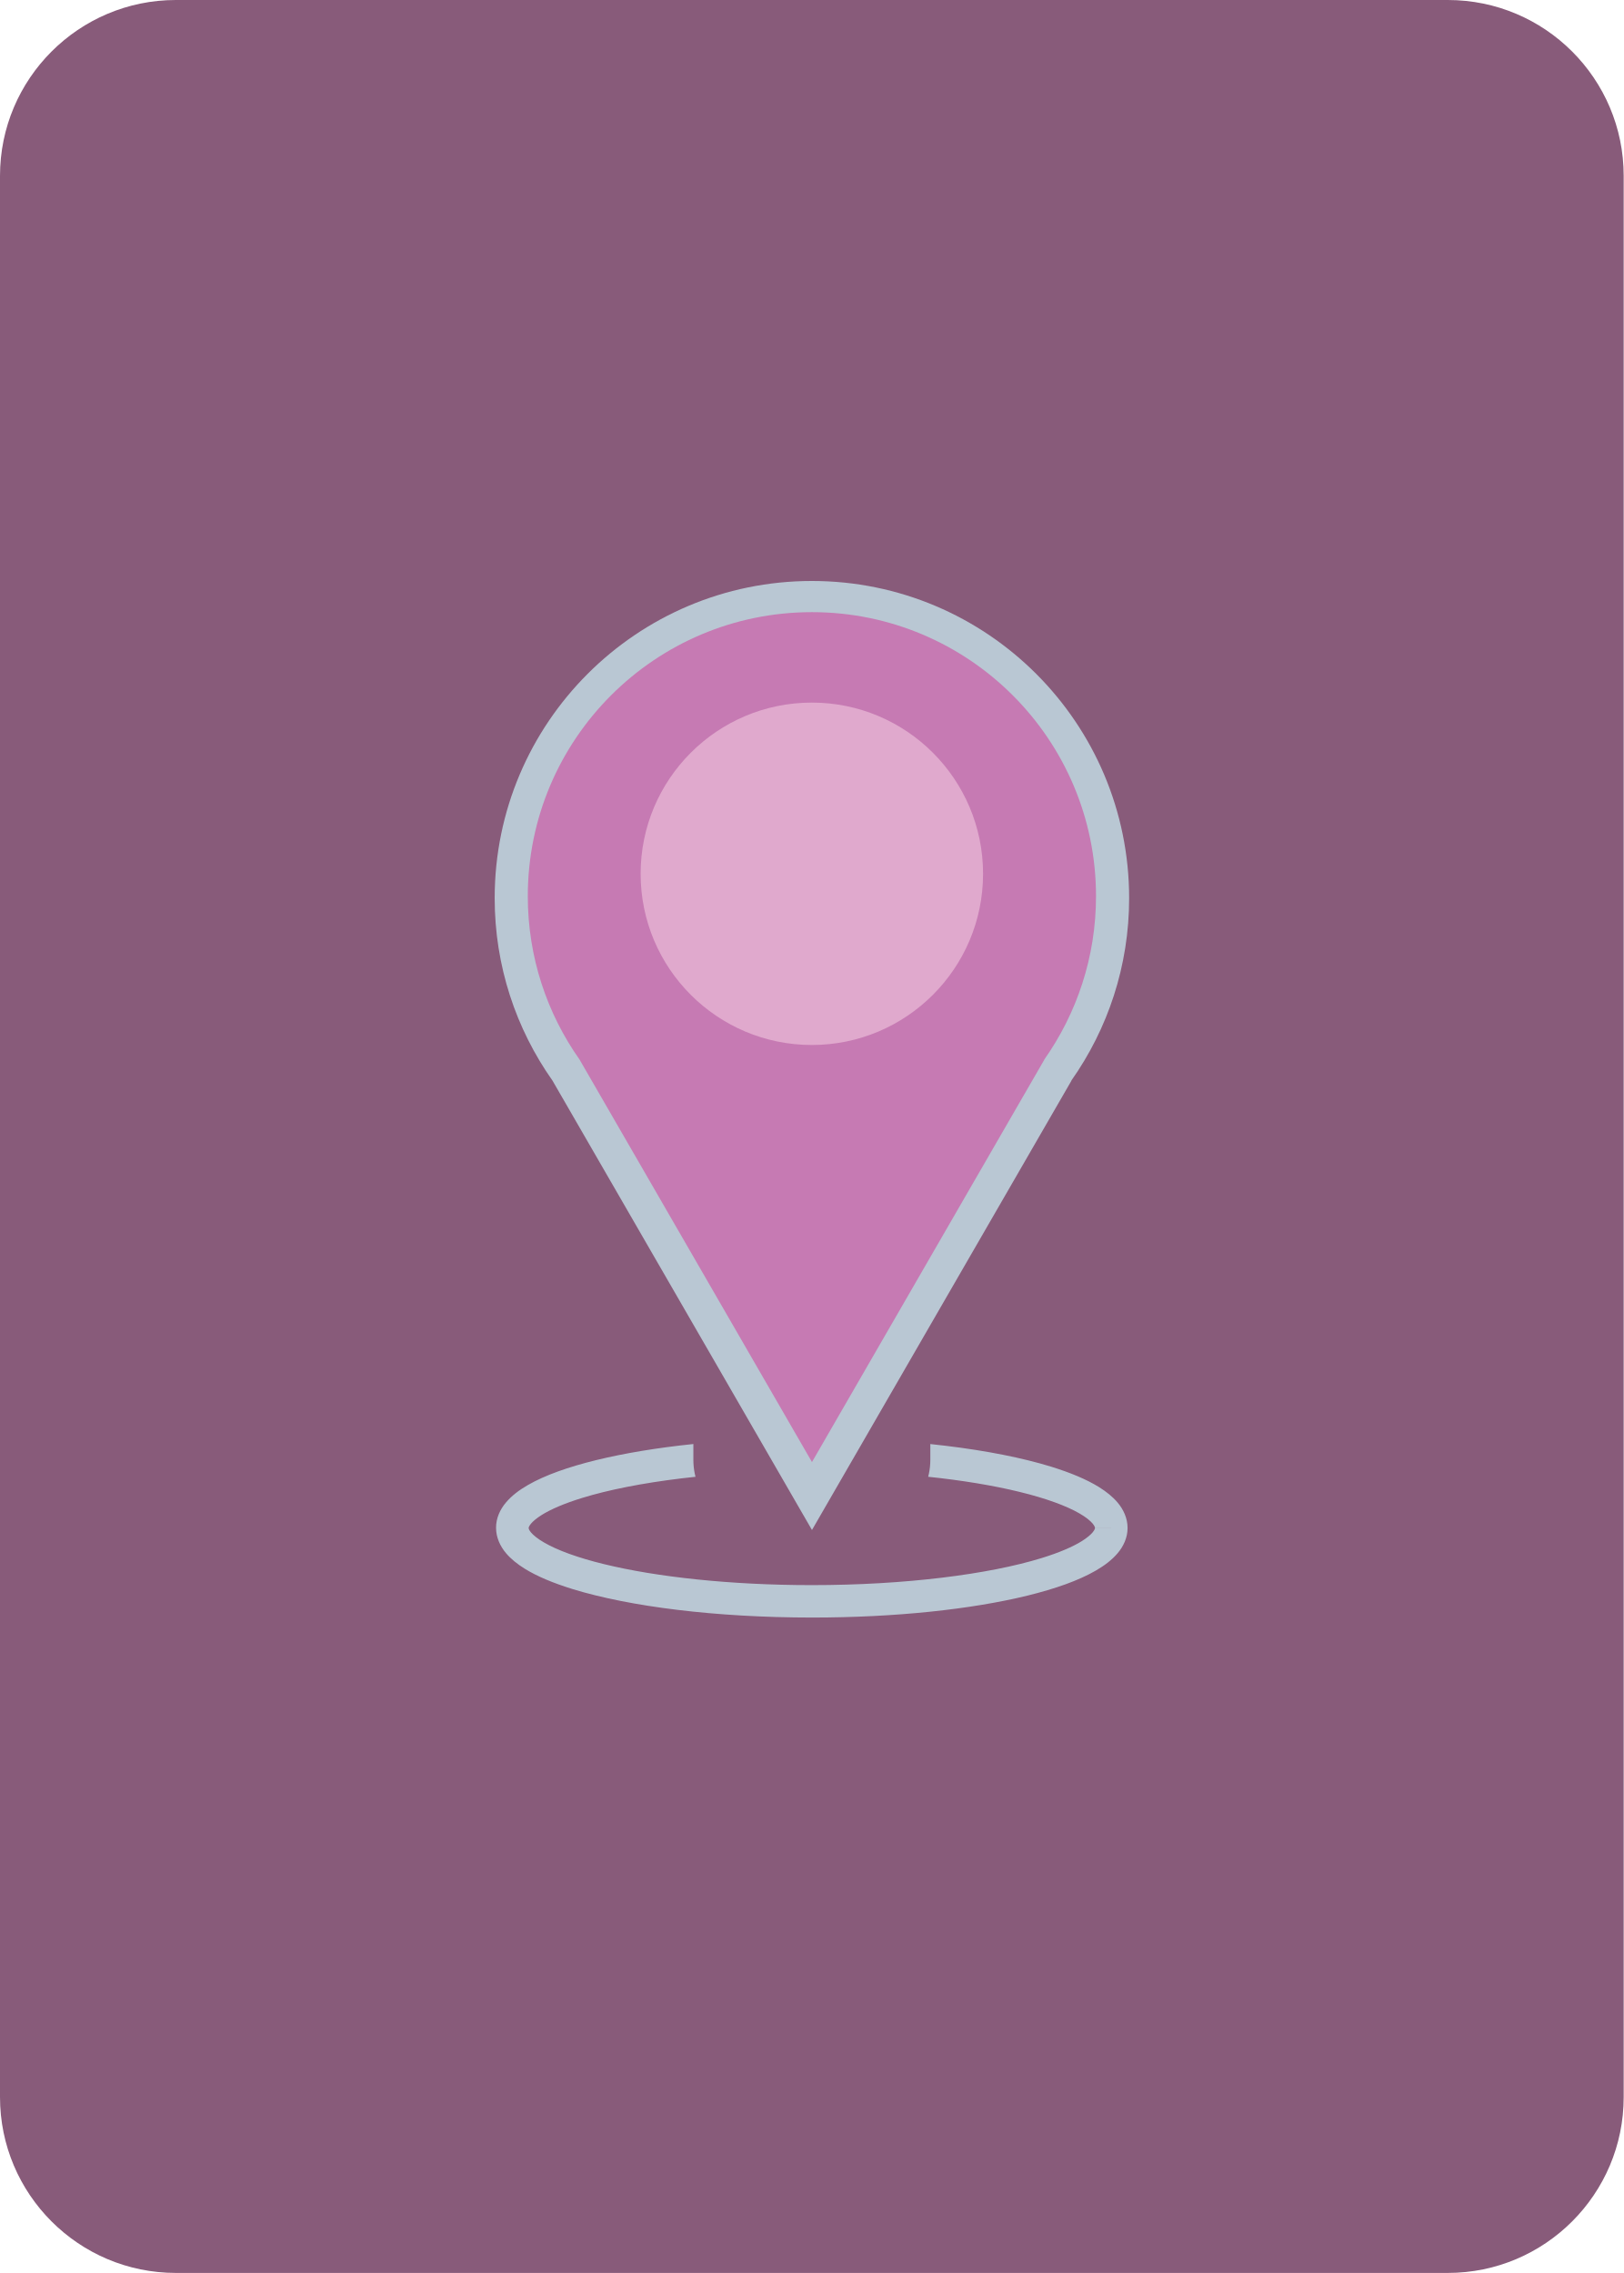
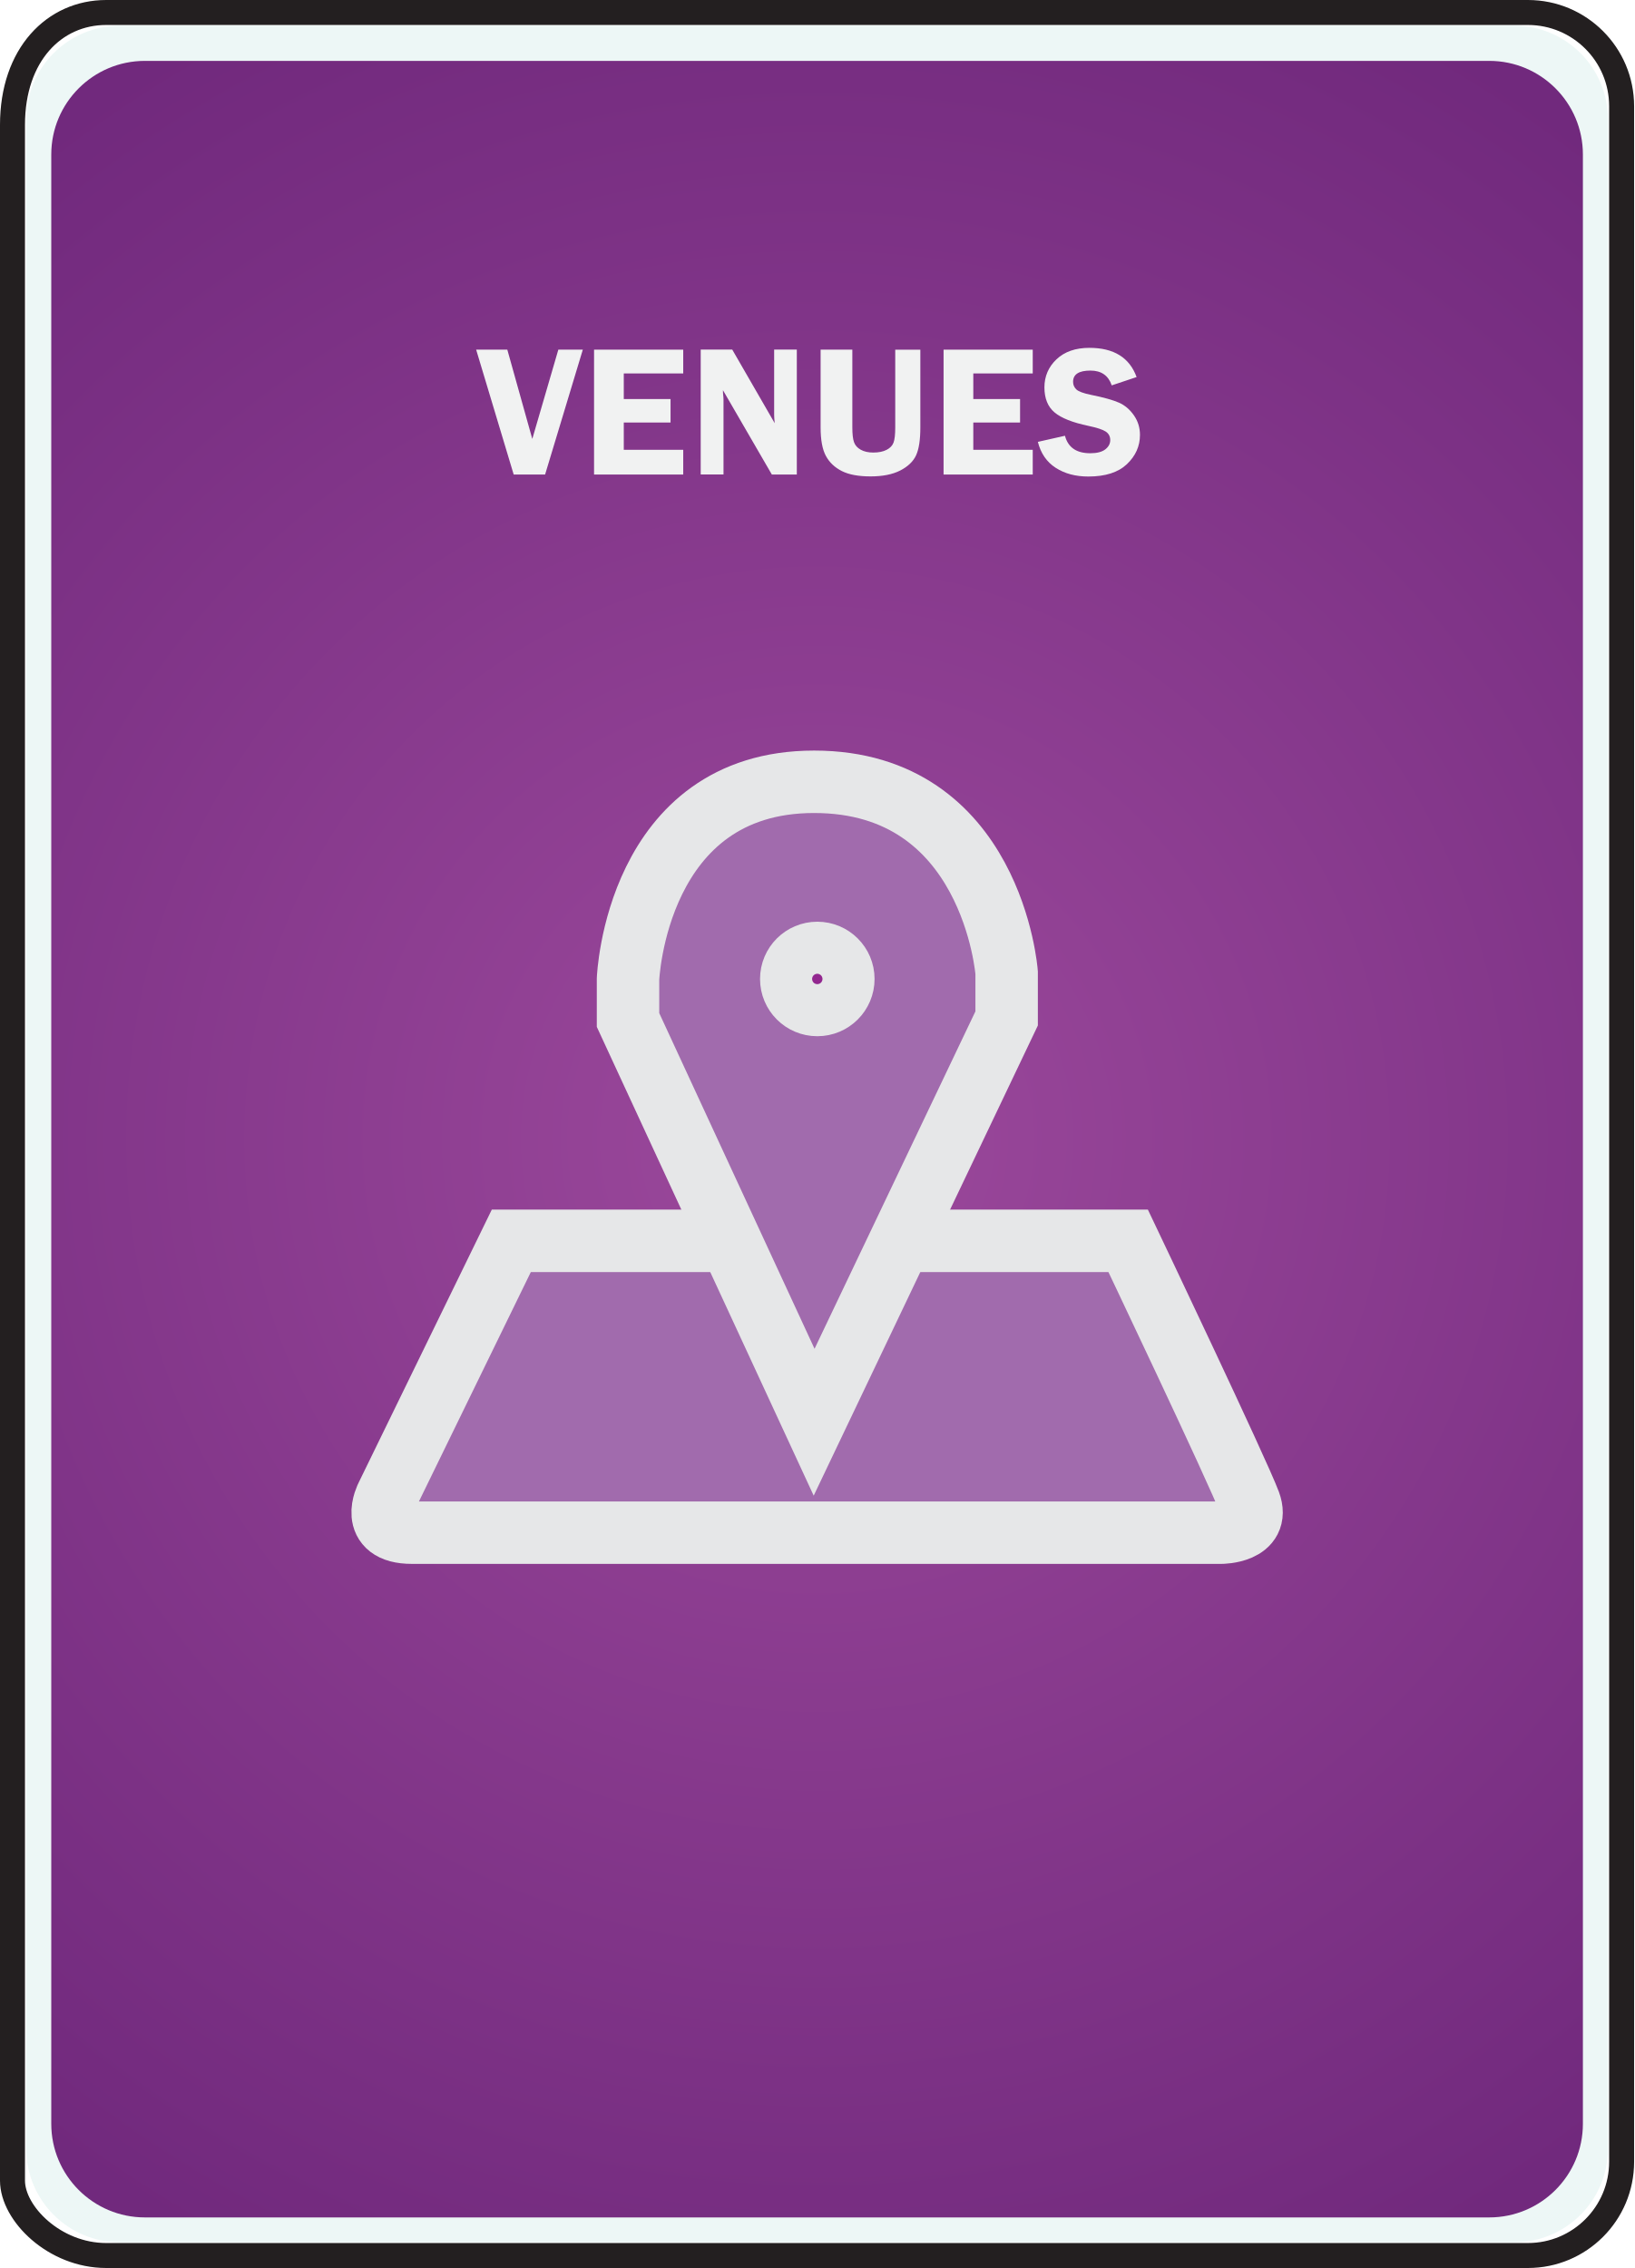
- <svg xmlns="http://www.w3.org/2000/svg" id="Layer_2" viewBox="0 0 258.33 361.66">
+ <svg xmlns="http://www.w3.org/2000/svg" id="Layer_2" data-name="Layer 2" viewBox="0 0 261.68 363.24">
  <defs>
-     <style>.cls-1{fill:#885b7a;}.cls-2{fill:#b9c7d3;}.cls-3{fill:#e0a9cd;}.cls-4{fill:#c67ab3;}</style>
+     <style>
+       .cls-1 {
+         stroke: #231f20;
+         stroke-width: 4px;
+       }
+ 
+       .cls-1, .cls-2 {
+         fill: none;
+       }
+ 
+       .cls-1, .cls-2, .cls-3 {
+         stroke-miterlimit: 10;
+       }
+ 
+       .cls-4 {
+         fill: #f1f2f2;
+       }
+ 
+       .cls-5 {
+         fill: #a16bad;
+       }
+ 
+       .cls-6 {
+         fill: url(#radial-gradient);
+       }
+ 
+       .cls-7 {
+         fill: #edf7f6;
+       }
+ 
+       .cls-2, .cls-3 {
+         stroke: #e6e7e8;
+         stroke-width: 10px;
+       }
+ 
+       .cls-3 {
+         fill: #92278f;
+       }
+     </style>
+     <radialGradient id="radial-gradient" cx="130.84" cy="182.45" fx="130.84" fy="182.45" r="246.77" gradientUnits="userSpaceOnUse">
+       <stop offset="0" stop-color="#9c499c" />
+       <stop offset=".82" stop-color="#71297d" />
+     </radialGradient>
  </defs>
-   <g id="Layer_1-2">
-     <path class="cls-1" d="M27.98,0H230.34c15.45,0,27.98,12.54,27.98,27.98V333.67c0,15.45-12.54,27.98-27.98,27.98H27.98c-15.45,0-27.98-12.54-27.98-27.98V27.98C0,12.54,12.54,0,27.98,0Z" />
-     <ellipse class="cls-1" cx="129.16" cy="243.12" rx="47.64" ry="11.67" />
-     <path class="cls-2" d="M176.8,243.12h-2.6c0,.07,0,.24-.36,.69-.31,.37-.88,.87-1.71,1.39-1.45,.91-3.66,1.86-6.43,2.71-8.33,2.57-21.64,4.3-36.54,4.3-12.98,0-24.74-1.3-33.07-3.34-4.16-1.01-7.47-2.23-9.53-3.44-1.03-.59-1.73-1.18-2.09-1.61-.36-.45-.36-.62-.36-.69,0-.07,0-.24,.36-.69,.31-.37,.88-.87,1.71-1.39,1.45-.91,3.66-1.86,6.43-2.71,8.33-2.57,21.64-4.3,36.54-4.3,12.98,0,24.74,1.3,33.07,3.34,4.16,1.01,7.47,2.23,9.53,3.43,1.03,.59,1.73,1.18,2.09,1.61,.36,.45,.36,.62,.36,.69h5.19c0-1.54-.66-2.94-1.57-4.02-.8-.95-1.8-1.74-2.96-2.47-2.03-1.26-4.59-2.31-7.64-3.26-9.13-2.8-22.75-4.52-38.07-4.53-13.33,0-25.39,1.31-34.3,3.49-4.46,1.1-8.13,2.39-10.89,3.98-1.38,.8-2.55,1.68-3.47,2.77-.91,1.07-1.58,2.47-1.57,4.02,0,1.54,.66,2.94,1.57,4.02,.8,.95,1.8,1.74,2.96,2.47,2.03,1.26,4.59,2.31,7.64,3.26,9.13,2.8,22.75,4.52,38.07,4.53,13.33,0,25.39-1.31,34.3-3.49,4.46-1.1,8.13-2.39,10.89-3.99,1.38-.8,2.55-1.68,3.47-2.77,.91-1.07,1.58-2.47,1.57-4.02h-2.59Z" />
-     <rect class="cls-1" x="110.31" y="218.86" width="37.7" height="24.26" rx="10.85" ry="10.85" />
-     <path class="cls-2" d="M170.44,171.94c5.79-8.21,9.2-18.22,9.2-29.03,0-27.88-22.6-50.47-50.47-50.47s-50.47,22.6-50.47,50.47c0,10.81,3.41,20.82,9.2,29.03l41.28,71.5,41.28-71.49Z" />
-     <path class="cls-4" d="M166.13,168.6c5.18-7.35,8.24-16.32,8.24-26,0-24.96-20.24-45.2-45.2-45.2s-45.2,20.24-45.2,45.2c0,9.68,3.05,18.64,8.24,26l36.97,64.03,36.97-64.03Z" />
-     <path class="cls-3" d="M156.4,139.03c0,15.04-12.2,27.24-27.24,27.24s-27.24-12.2-27.24-27.24,12.2-27.24,27.24-27.24,27.24,12.2,27.24,27.24Z" />
+   <g id="Layer_1-2" data-name="Layer 1">
+     <rect class="cls-7" x="4.2" y="4.12" width="253.29" height="355" rx="15" ry="15" />
+     <rect class="cls-6" x="8.21" y="9.75" width="245.27" height="345.39" rx="15" ry="15" />
+     <polygon class="cls-5" points="100.57 149.47 122.95 125.22 148.97 131.28 161.2 163.11 143.31 200.64 182.55 202.73 198.79 244.72 61.27 244.72 81.87 198.73 115.22 201.01 108.65 188 100.57 167.66 100.57 149.47" />
+     <path class="cls-2" d="M130.37,227.78l-29.8-64.42v-6.57s1.25-31.58,29.8-31.58,30.83,30.57,30.83,30.57v7.33l-30.83,64.67Z" />
+     <circle class="cls-3" cx="130.88" cy="156.79" r="4.17" />
+     <path class="cls-2" d="M146.55,198.73h34.11s17.68,37.14,19.45,41.94-4.55,4.8-4.55,4.8H65.96c-7.07,0-4.04-5.81-4.04-5.81l19.96-40.93h33.35" />
+   </g>
+   <g id="Layer_5" data-name="Layer 5">
+     <path class="cls-1" d="M244.68,361.24H17c-8.28,0-15-6.72-15-12V20C2,8.72,8.72,2,17,2h227.68c8.28,0,15,6.72,15,15v329.24c0,8.28-6.72,15-15,15Z" />
+   </g>
+   <g id="Layer_8" data-name="Layer 8">
+     <g>
+       <path class="cls-4" d="M93.33,56l-6.04,20h-5.03l-6.01-20h4.99l4,14.3,4.17-14.3h3.93Z" />
+       <path class="cls-4" d="M109.41,59.81h-9.52v4.1h7.49v3.76h-7.49v4.37h9.52v3.96h-14.28v-20h14.28v3.81Z" />
+       <path class="cls-4" d="M127.6,56v20h-4l-7.83-13.51c0,.34.02.57.03.67.04.34.06.63.06.86v11.97h-3.65v-20h5.05l6.8,11.79c-.06-.59-.09-1.03-.09-1.33v-10.46h3.62Z" />
+       <path class="cls-4" d="M147.38,56v12.45c0,2.01-.23,3.51-.69,4.49s-1.31,1.79-2.54,2.42c-1.24.63-2.82.94-4.74.94s-3.46-.28-4.59-.85-1.99-1.37-2.56-2.42-.85-2.57-.85-4.58v-12.45h5.08v12.45c0,1.07.09,1.87.27,2.37.18.51.54.91,1.08,1.21.54.3,1.21.45,2,.45.88,0,1.59-.15,2.15-.44s.92-.68,1.1-1.16c.18-.48.27-1.29.27-2.42v-12.45h4.01Z" />
+       <path class="cls-4" d="M165.38,59.81h-9.52v4.1h7.49v3.76h-7.49v4.37h9.52v3.96h-14.28v-20h14.28v3.81Z" />
+       <path class="cls-4" d="M182.01,60.39l-3.98,1.33c-.54-1.58-1.67-2.37-3.41-2.37-1.85,0-2.78.6-2.78,1.8,0,.48.17.88.52,1.22.35.33,1.13.62,2.35.87,2.04.41,3.53.83,4.48,1.25.95.42,1.74,1.1,2.39,2.03.65.93.97,1.97.97,3.13,0,1.81-.7,3.37-2.09,4.69-1.39,1.32-3.45,1.98-6.18,1.98-2.05,0-3.79-.47-5.23-1.4-1.44-.93-2.39-2.32-2.85-4.15l4.34-.98c.49,1.87,1.84,2.8,4.06,2.8,1.07,0,1.87-.21,2.4-.62.53-.42.79-.91.79-1.49s-.24-1.04-.72-1.36-1.4-.62-2.76-.91c-2.54-.53-4.36-1.25-5.44-2.16-1.08-.91-1.62-2.25-1.62-4.01s.65-3.28,1.94-4.5c1.29-1.22,3.05-1.83,5.26-1.83,3.92,0,6.44,1.57,7.57,4.7Z" />
+     </g>
  </g>
</svg>
